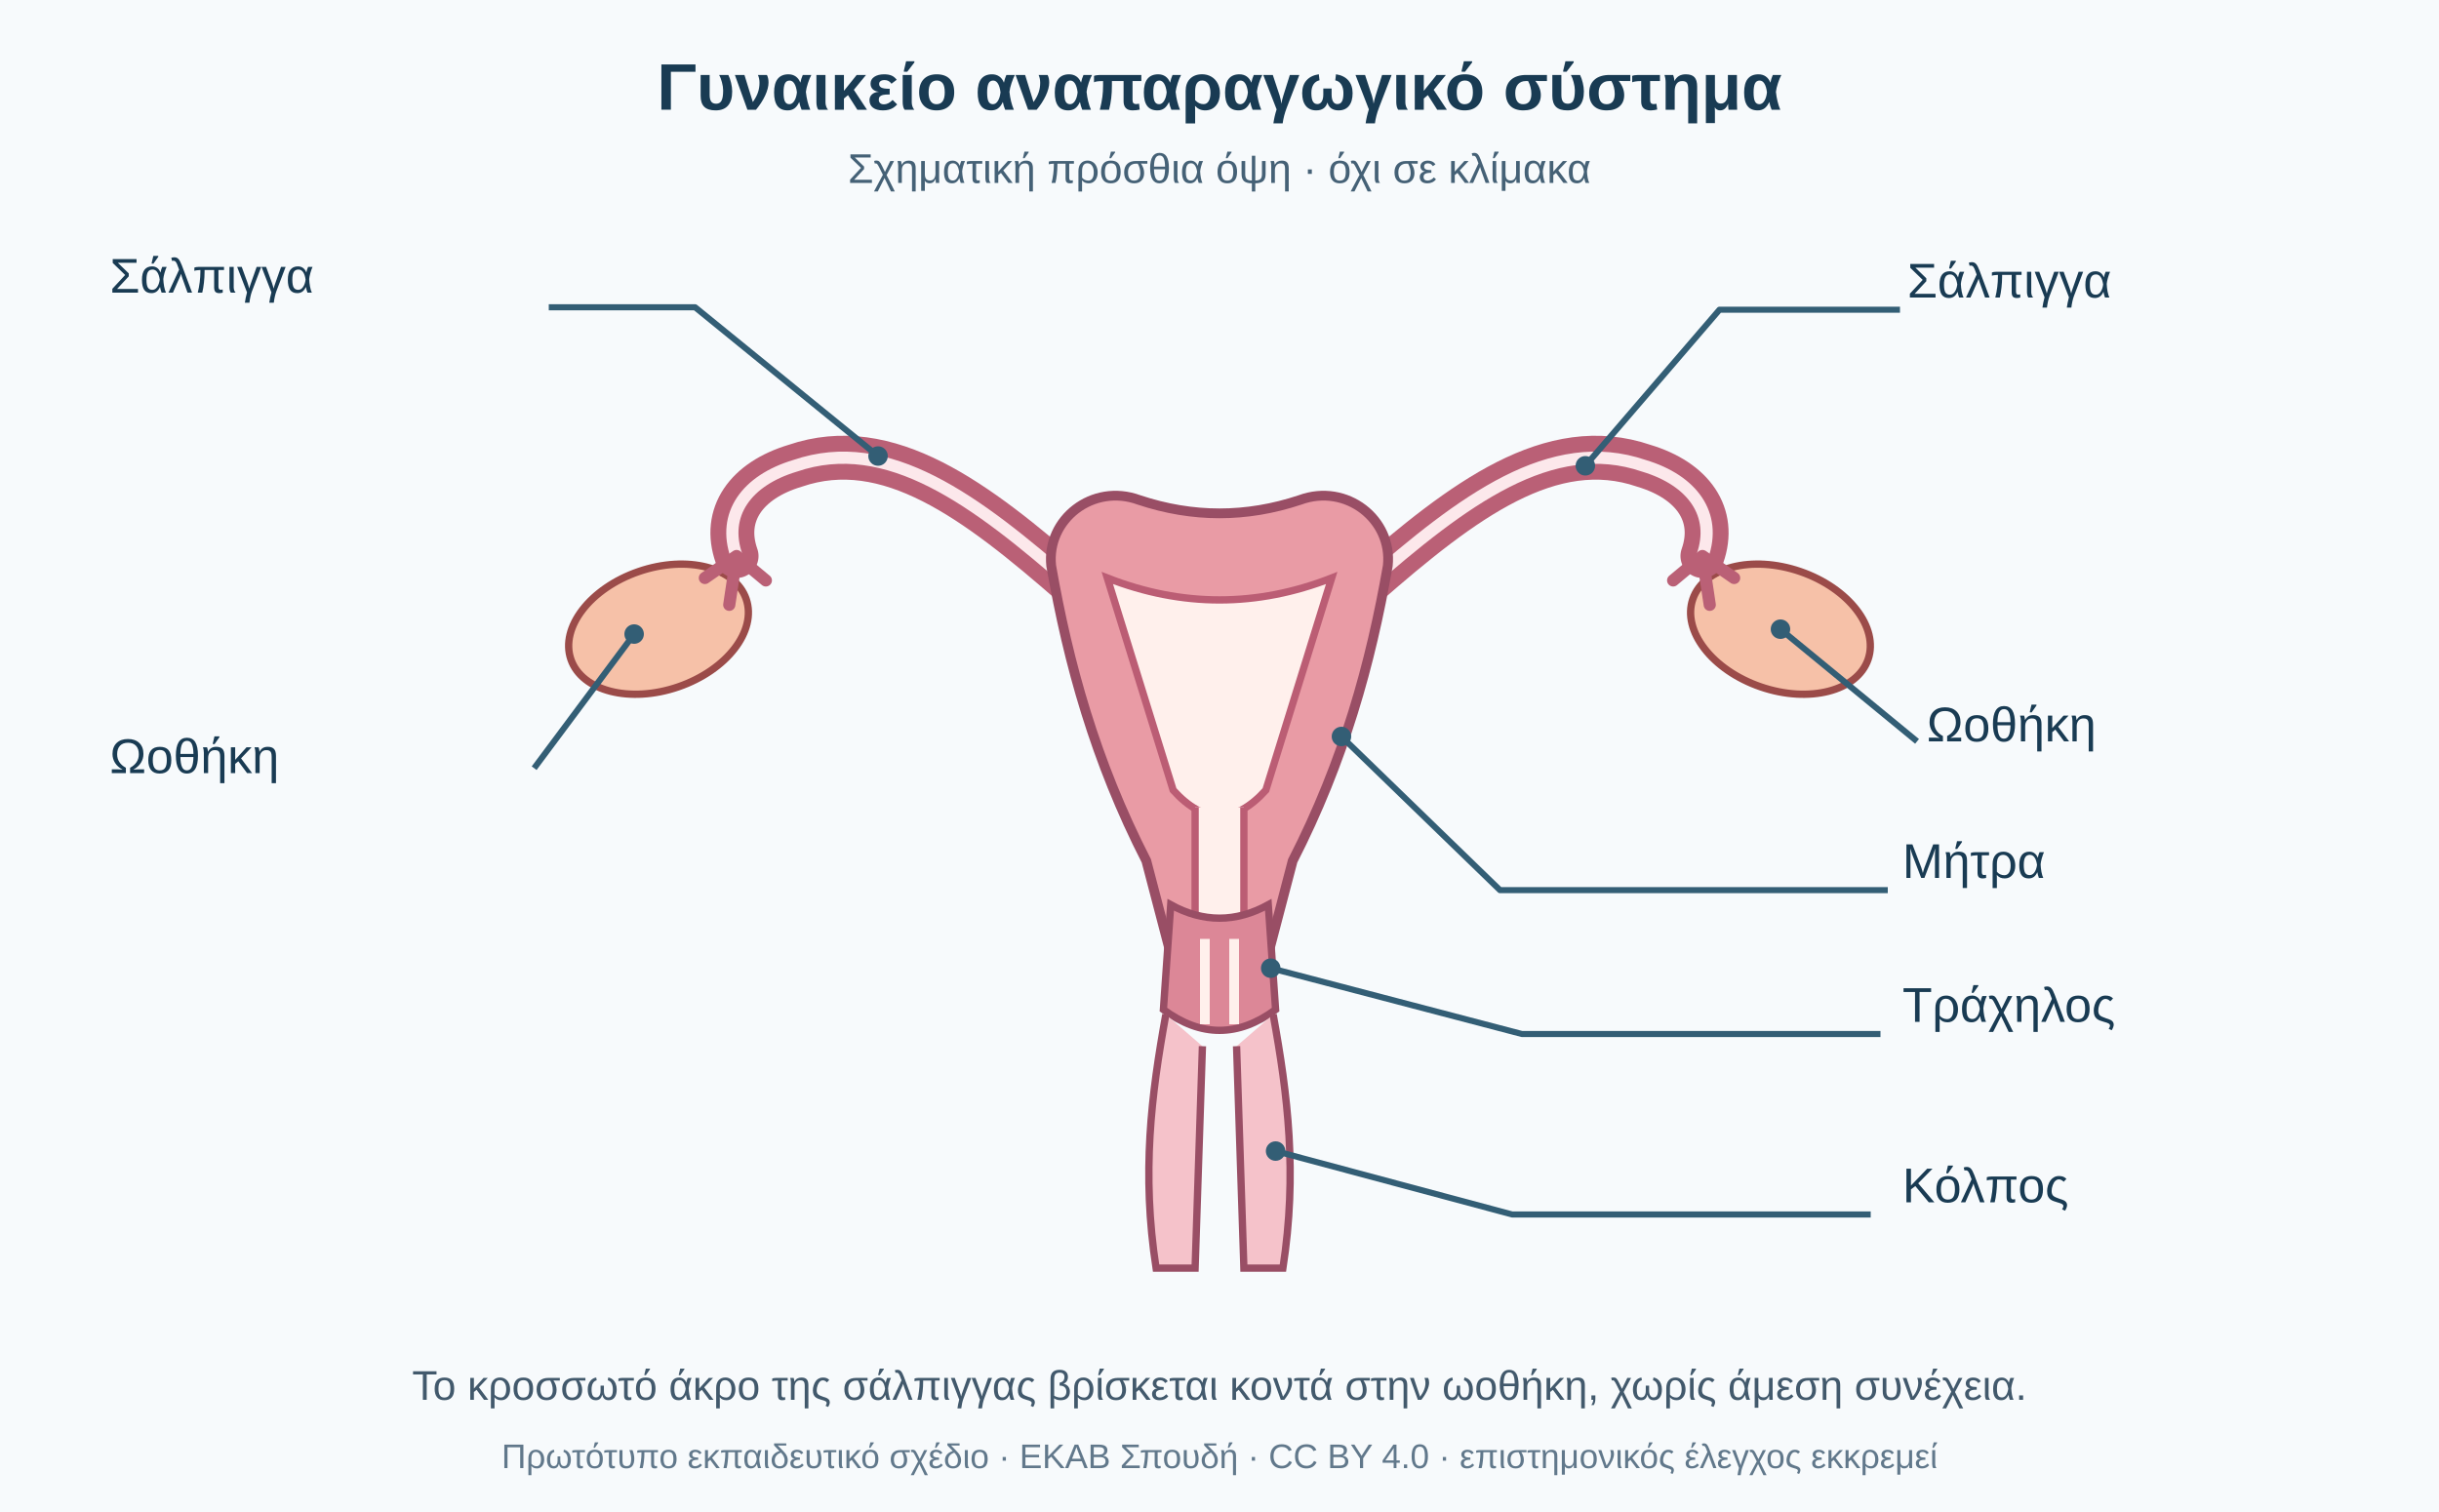
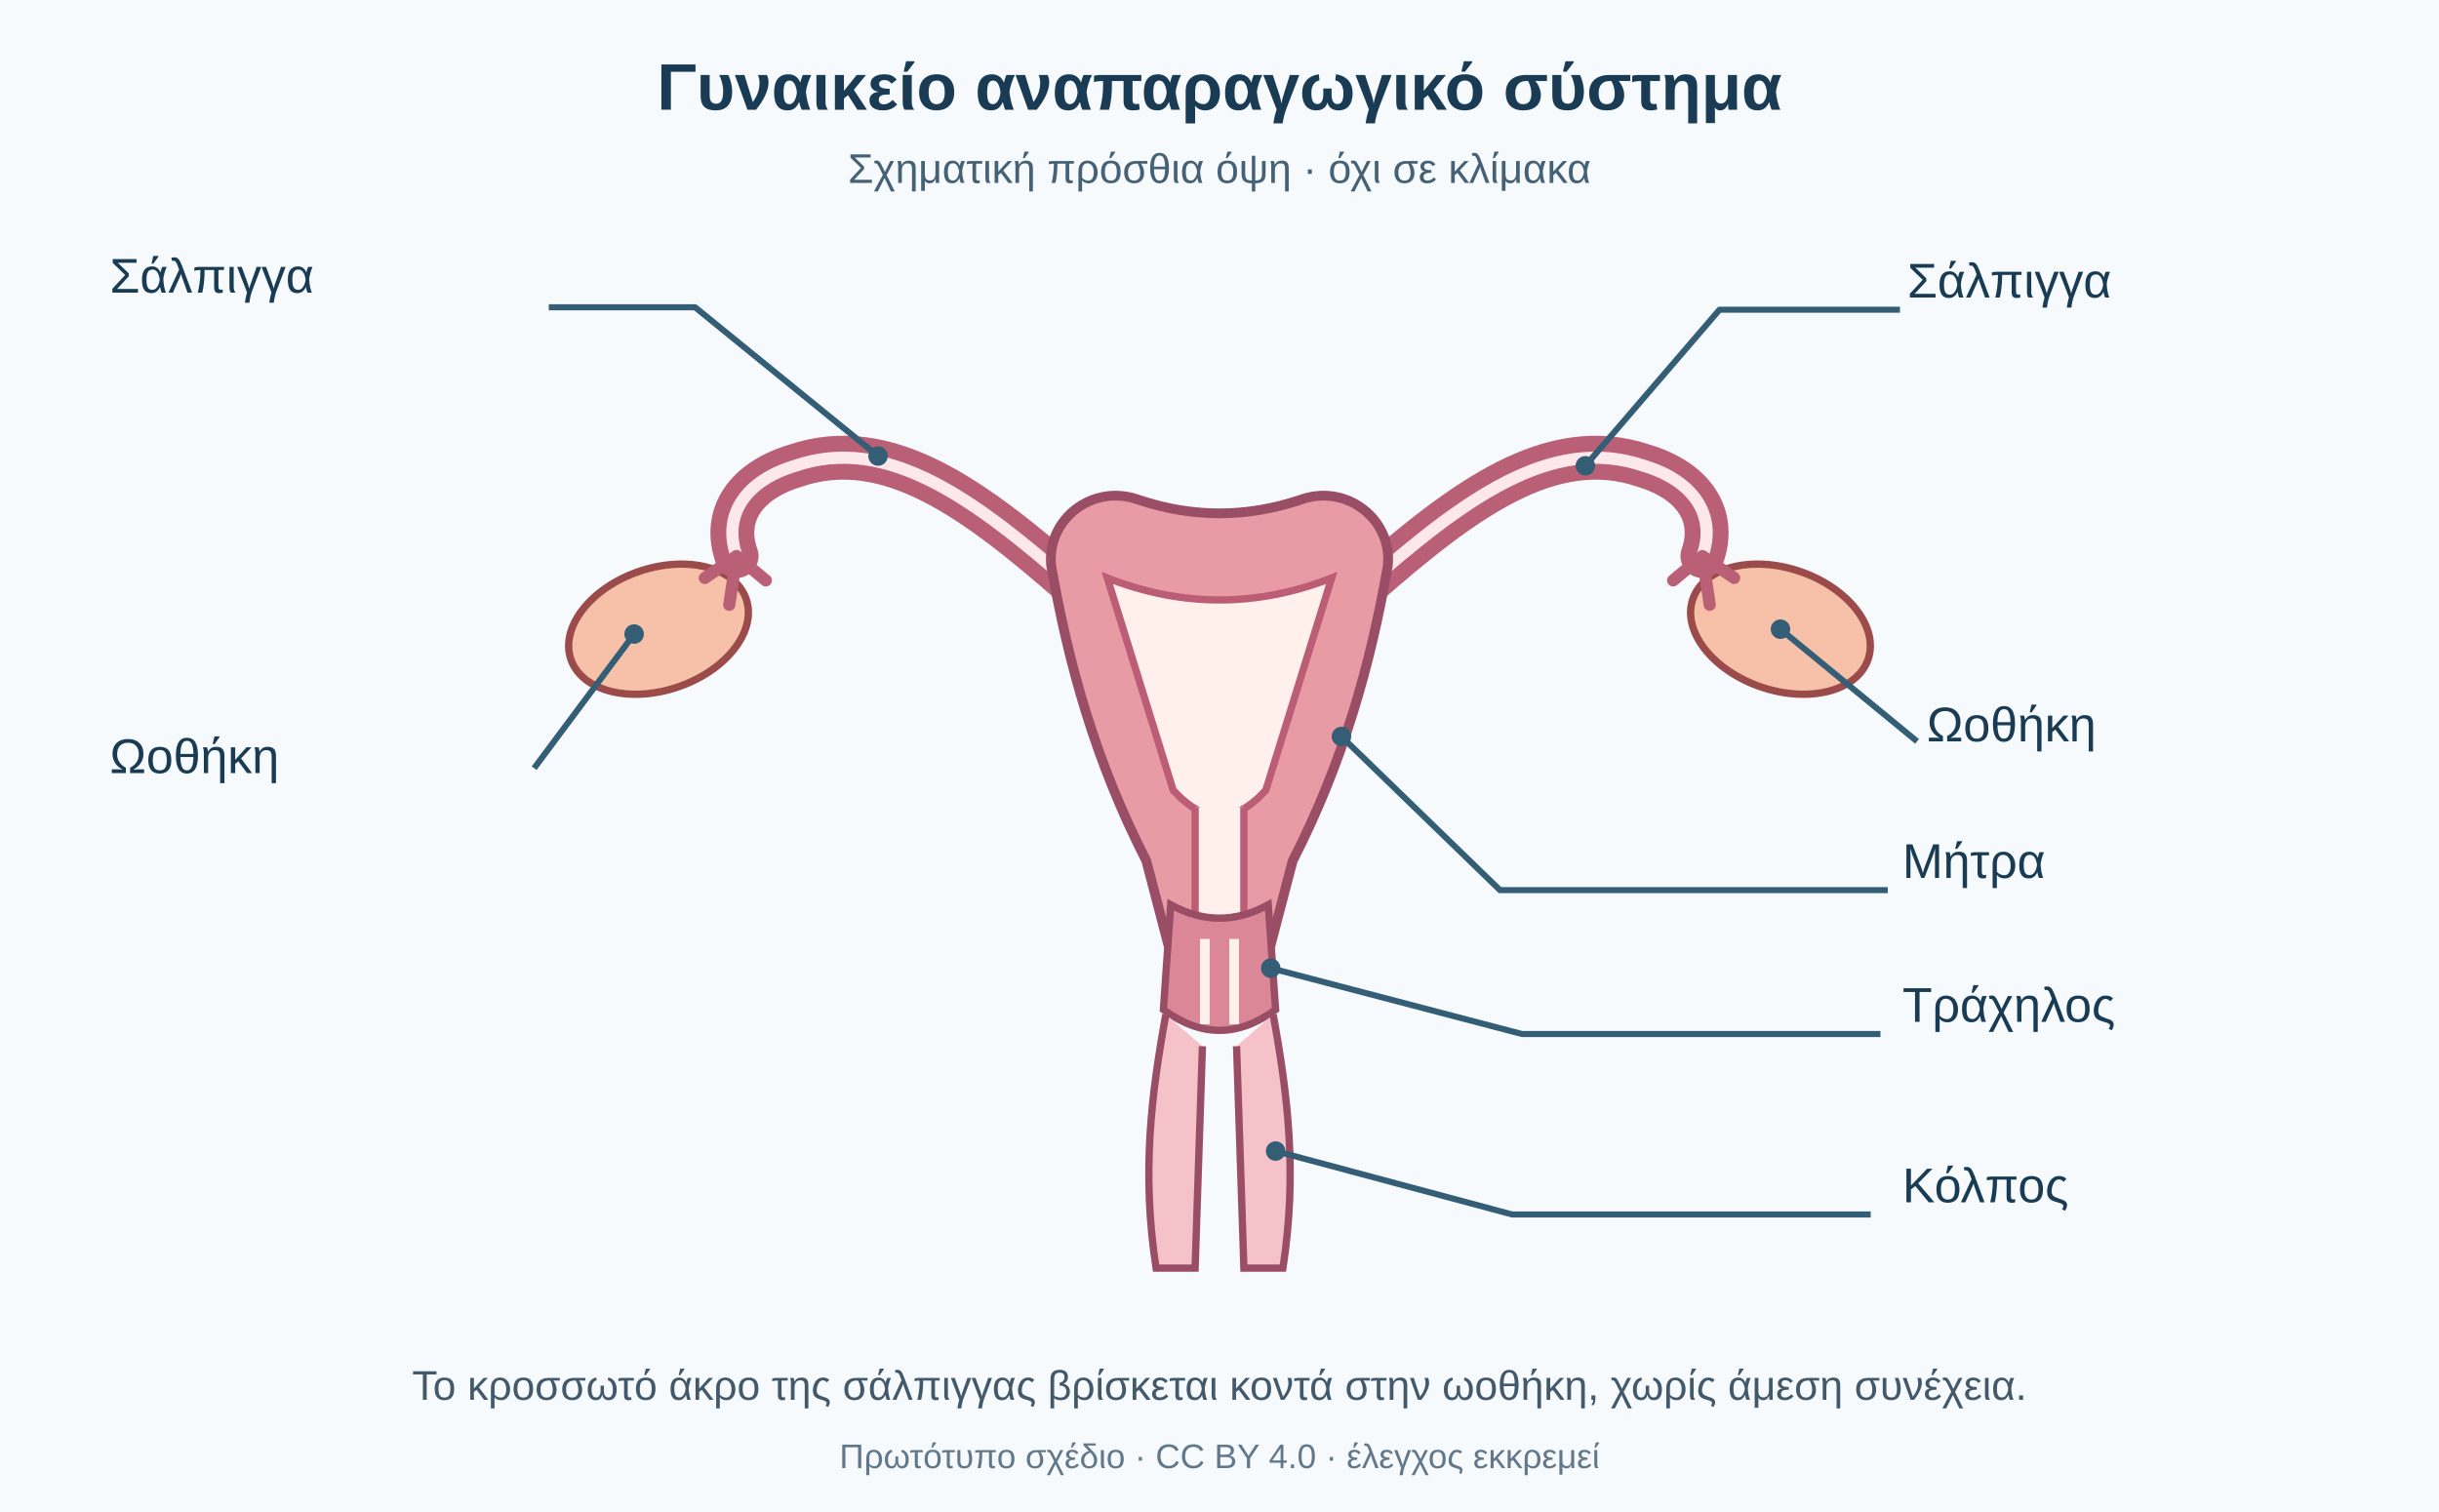
<svg xmlns="http://www.w3.org/2000/svg" viewBox="0 0 1000 620" role="img" aria-labelledby="title description">
  <rect width="1000" height="620" fill="#f7fafc" />
  <text x="500" y="45" text-anchor="middle" font-family="Arial,DejaVu Sans,sans-serif" font-size="27" font-weight="bold" fill="#193b53">Γυναικείο αναπαραγωγικό σύστημα</text>
  <text x="500" y="75" text-anchor="middle" font-family="Arial,DejaVu Sans,sans-serif" font-size="17" fill="#456176">Σχηματική πρόσθια όψη · όχι σε κλίμακα</text>
  <ellipse cx="270" cy="258" rx="38" ry="25" transform="rotate(-19 270 258)" fill="#f6c1a8" stroke="#9b4b49" stroke-width="3" />
  <ellipse cx="730" cy="258" rx="38" ry="25" transform="rotate(19 730 258)" fill="#f6c1a8" stroke="#9b4b49" stroke-width="3" />
  <path d="M440 240 C400 205 364 178 326 191 C306 197 296 211 302 228" fill="none" stroke="#ba6076" stroke-width="18" stroke-linecap="round" />
  <path d="M560 240 C600 205 636 178 674 191 C694 197 704 211 698 228" fill="none" stroke="#ba6076" stroke-width="18" stroke-linecap="round" />
  <path d="M440 240 C400 205 364 178 326 191 C306 197 296 211 302 228 M560 240 C600 205 636 178 674 191 C694 197 704 211 698 228" fill="none" stroke="#fce8eb" stroke-width="5" stroke-linecap="round" />
  <g fill="none" stroke="#ba6076" stroke-width="5" stroke-linecap="round">
    <path d="M302 228 L289 237 M302 228 L299 248 M302 228 L314 238 M698 228 L711 237 M698 228 L701 248 M698 228 L686 238" />
  </g>
  <path d="M431 232 C429 213 448 198 467 205 Q500 216 533 205 C552 198 571 213 569 232 C562 272 551 312 530 353 L519 395 L481 395 L470 353 C449 312 438 272 431 232Z" fill="#e99ba5" stroke="#994e65" stroke-width="4" />
  <path d="M454 237 Q500 255 546 237 L519 324 Q500 345 481 324Z" fill="#fff0ec" stroke="#bb5d74" stroke-width="3" />
  <path d="M490 331 L490 399 Q500 410 510 399 L510 331" fill="#fff0ec" stroke="#bb5d74" stroke-width="3" />
  <path d="M480 371 Q500 382 520 371 L523 414 Q500 431 477 414Z" fill="#dc8797" stroke="#994e65" stroke-width="3" />
  <path d="M494 385 L494 420 M506 385 L506 420" stroke="#fff0ec" stroke-width="4" />
  <path d="M478 416 C472 449 468 481 474 520 L490 520 L493 429 M522 416 C528 449 532 481 526 520 L510 520 L507 429" fill="#f5c2ca" stroke="#994e65" stroke-width="3" />
  <g stroke="#335e75" stroke-width="2.5" fill="none" stroke-linejoin="round">
    <path d="M225 126 L285 126 L360 187" />
    <path d="M219 315 L260 260" />
    <path d="M779 127 L705 127 L650 191" />
    <path d="M786 304 L730 258" />
    <path d="M774 365 L615 365 L550 302" />
    <path d="M771 424 L624 424 L521 397" />
    <path d="M767 498 L620 498 L523 472" />
  </g>
  <g fill="#335e75">
    <circle cx="360" cy="187" r="4" />
    <circle cx="260" cy="260" r="4" />
    <circle cx="650" cy="191" r="4" />
    <circle cx="730" cy="258" r="4" />
    <circle cx="550" cy="302" r="4" />
    <circle cx="521" cy="397" r="4" />
    <circle cx="523" cy="472" r="4" />
  </g>
  <g font-family="Arial,DejaVu Sans,sans-serif" font-size="20" fill="#193b53">
    <text x="45" y="120">Σάλπιγγα</text>
    <text x="45" y="317">Ωοθήκη</text>
    <text x="782" y="122">Σάλπιγγα</text>
    <text x="790" y="304">Ωοθήκη</text>
    <text x="780" y="360">Μήτρα</text>
    <text x="780" y="419">Τράχηλος</text>
    <text x="780" y="493">Κόλπος</text>
  </g>
  <text x="500" y="574" text-anchor="middle" font-family="Arial,DejaVu Sans,sans-serif" font-size="17" fill="#42596c">Το κροσσωτό άκρο της σάλπιγγας βρίσκεται κοντά στην ωοθήκη, χωρίς άμεση συνέχεια.</text>
-   <text x="500" y="602" text-anchor="middle" font-family="Arial,DejaVu Sans,sans-serif" font-size="14" fill="#61788b">Πρωτότυπο εκπαιδευτικό σχέδιο · ΕΚΑΒ Σπουδή · CC BY 4.0 · επιστημονικός έλεγχος εκκρεμεί</text>
+   <text x="500" y="602" text-anchor="middle" font-family="Arial,DejaVu Sans,sans-serif" font-size="14" fill="#61788b">Πρωτότυπο σχέδιο · CC BY 4.0 · έλεγχος εκκρεμεί</text>
</svg>
